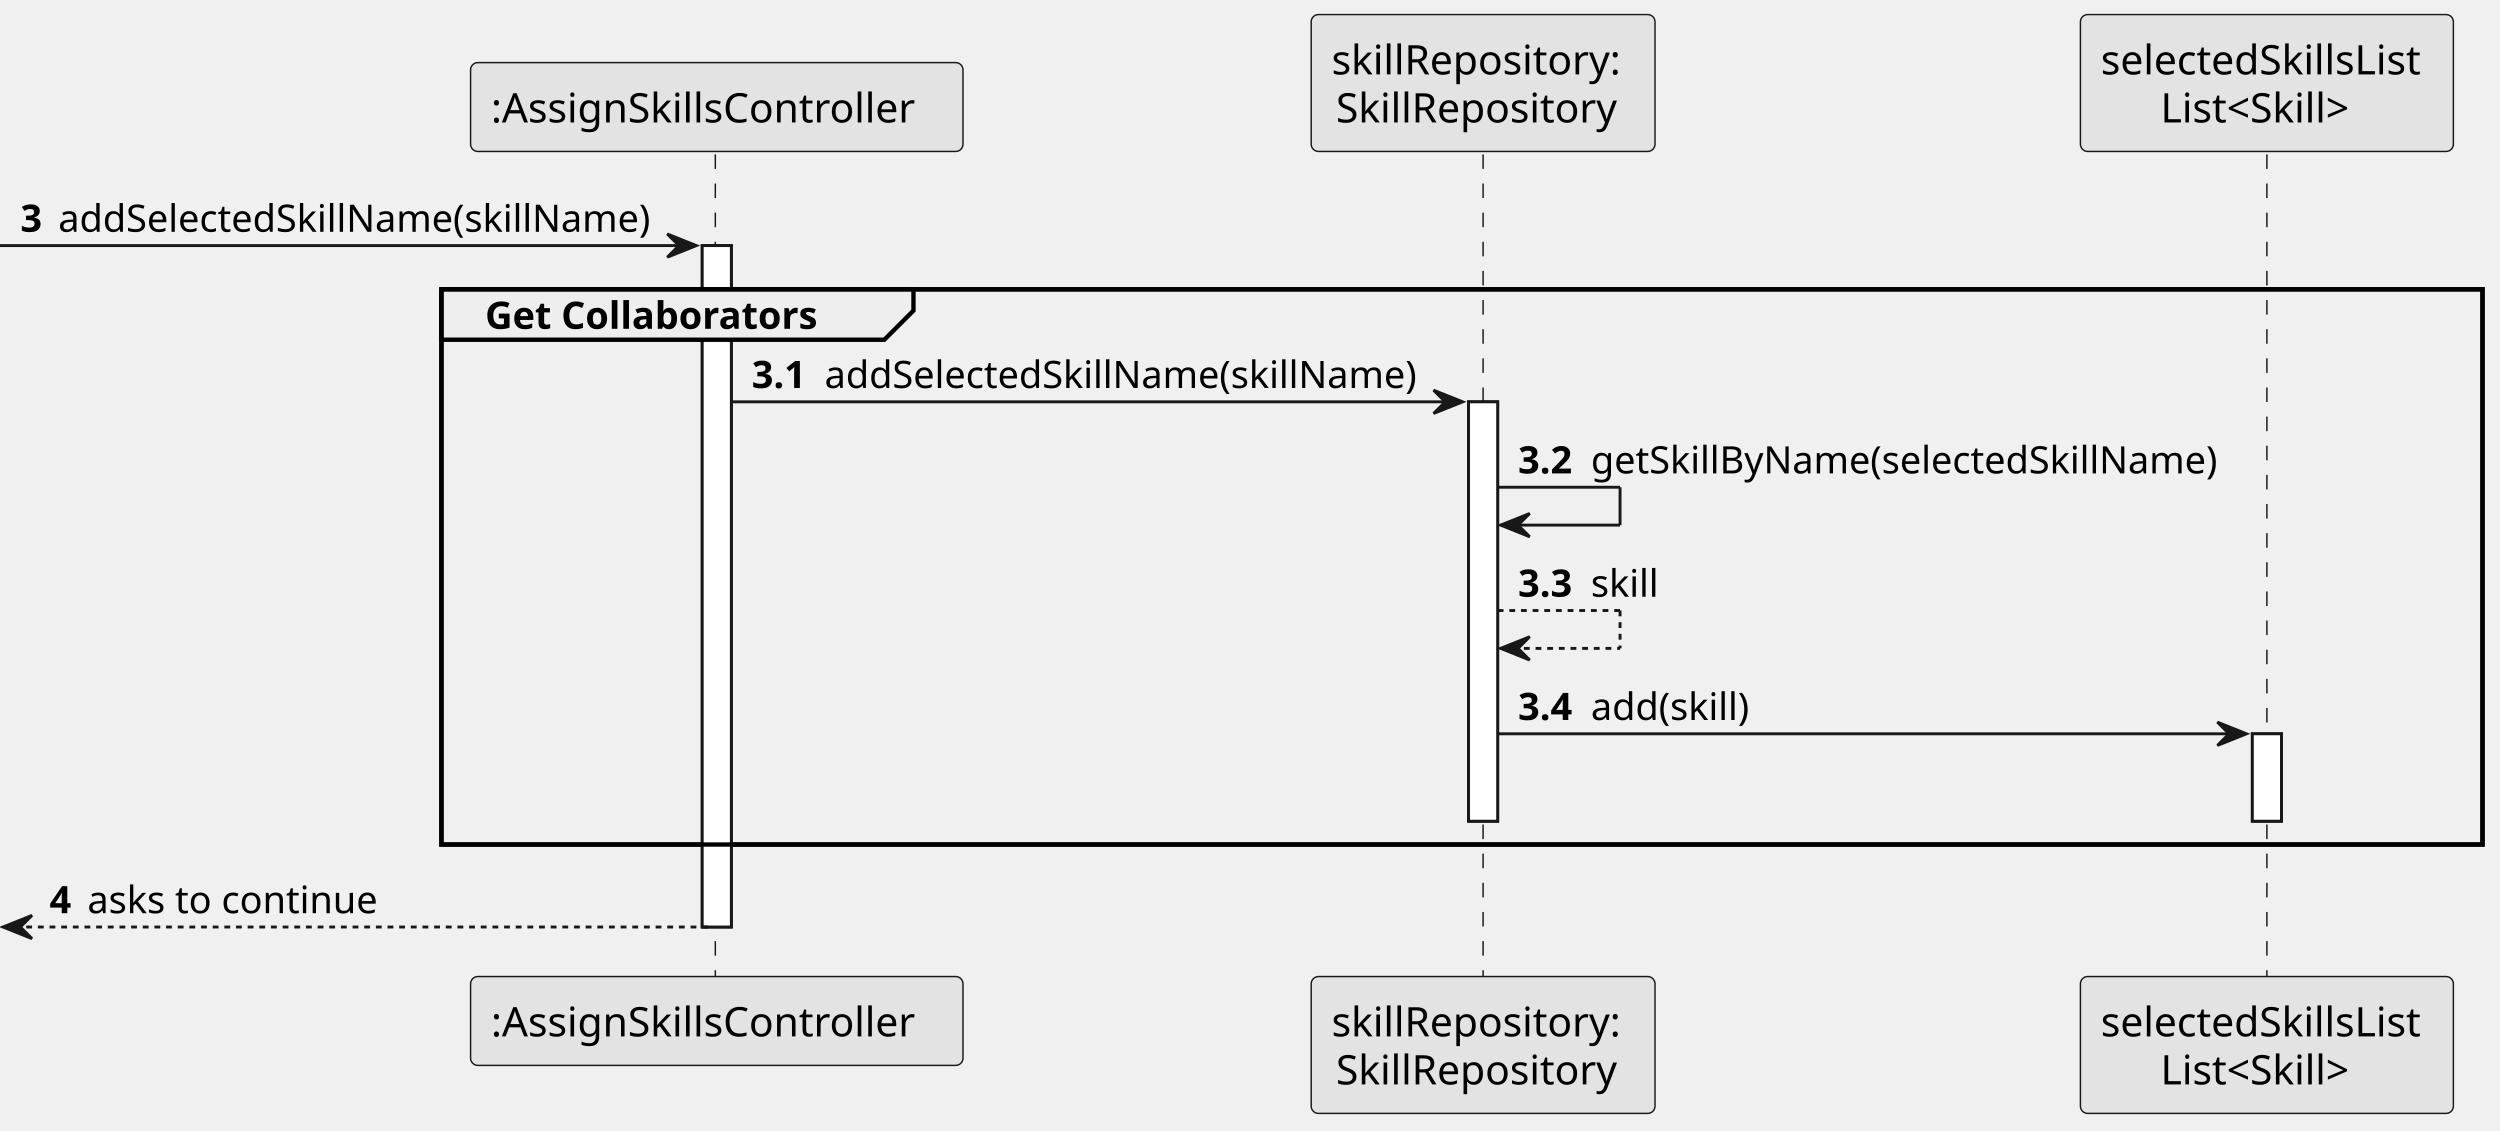
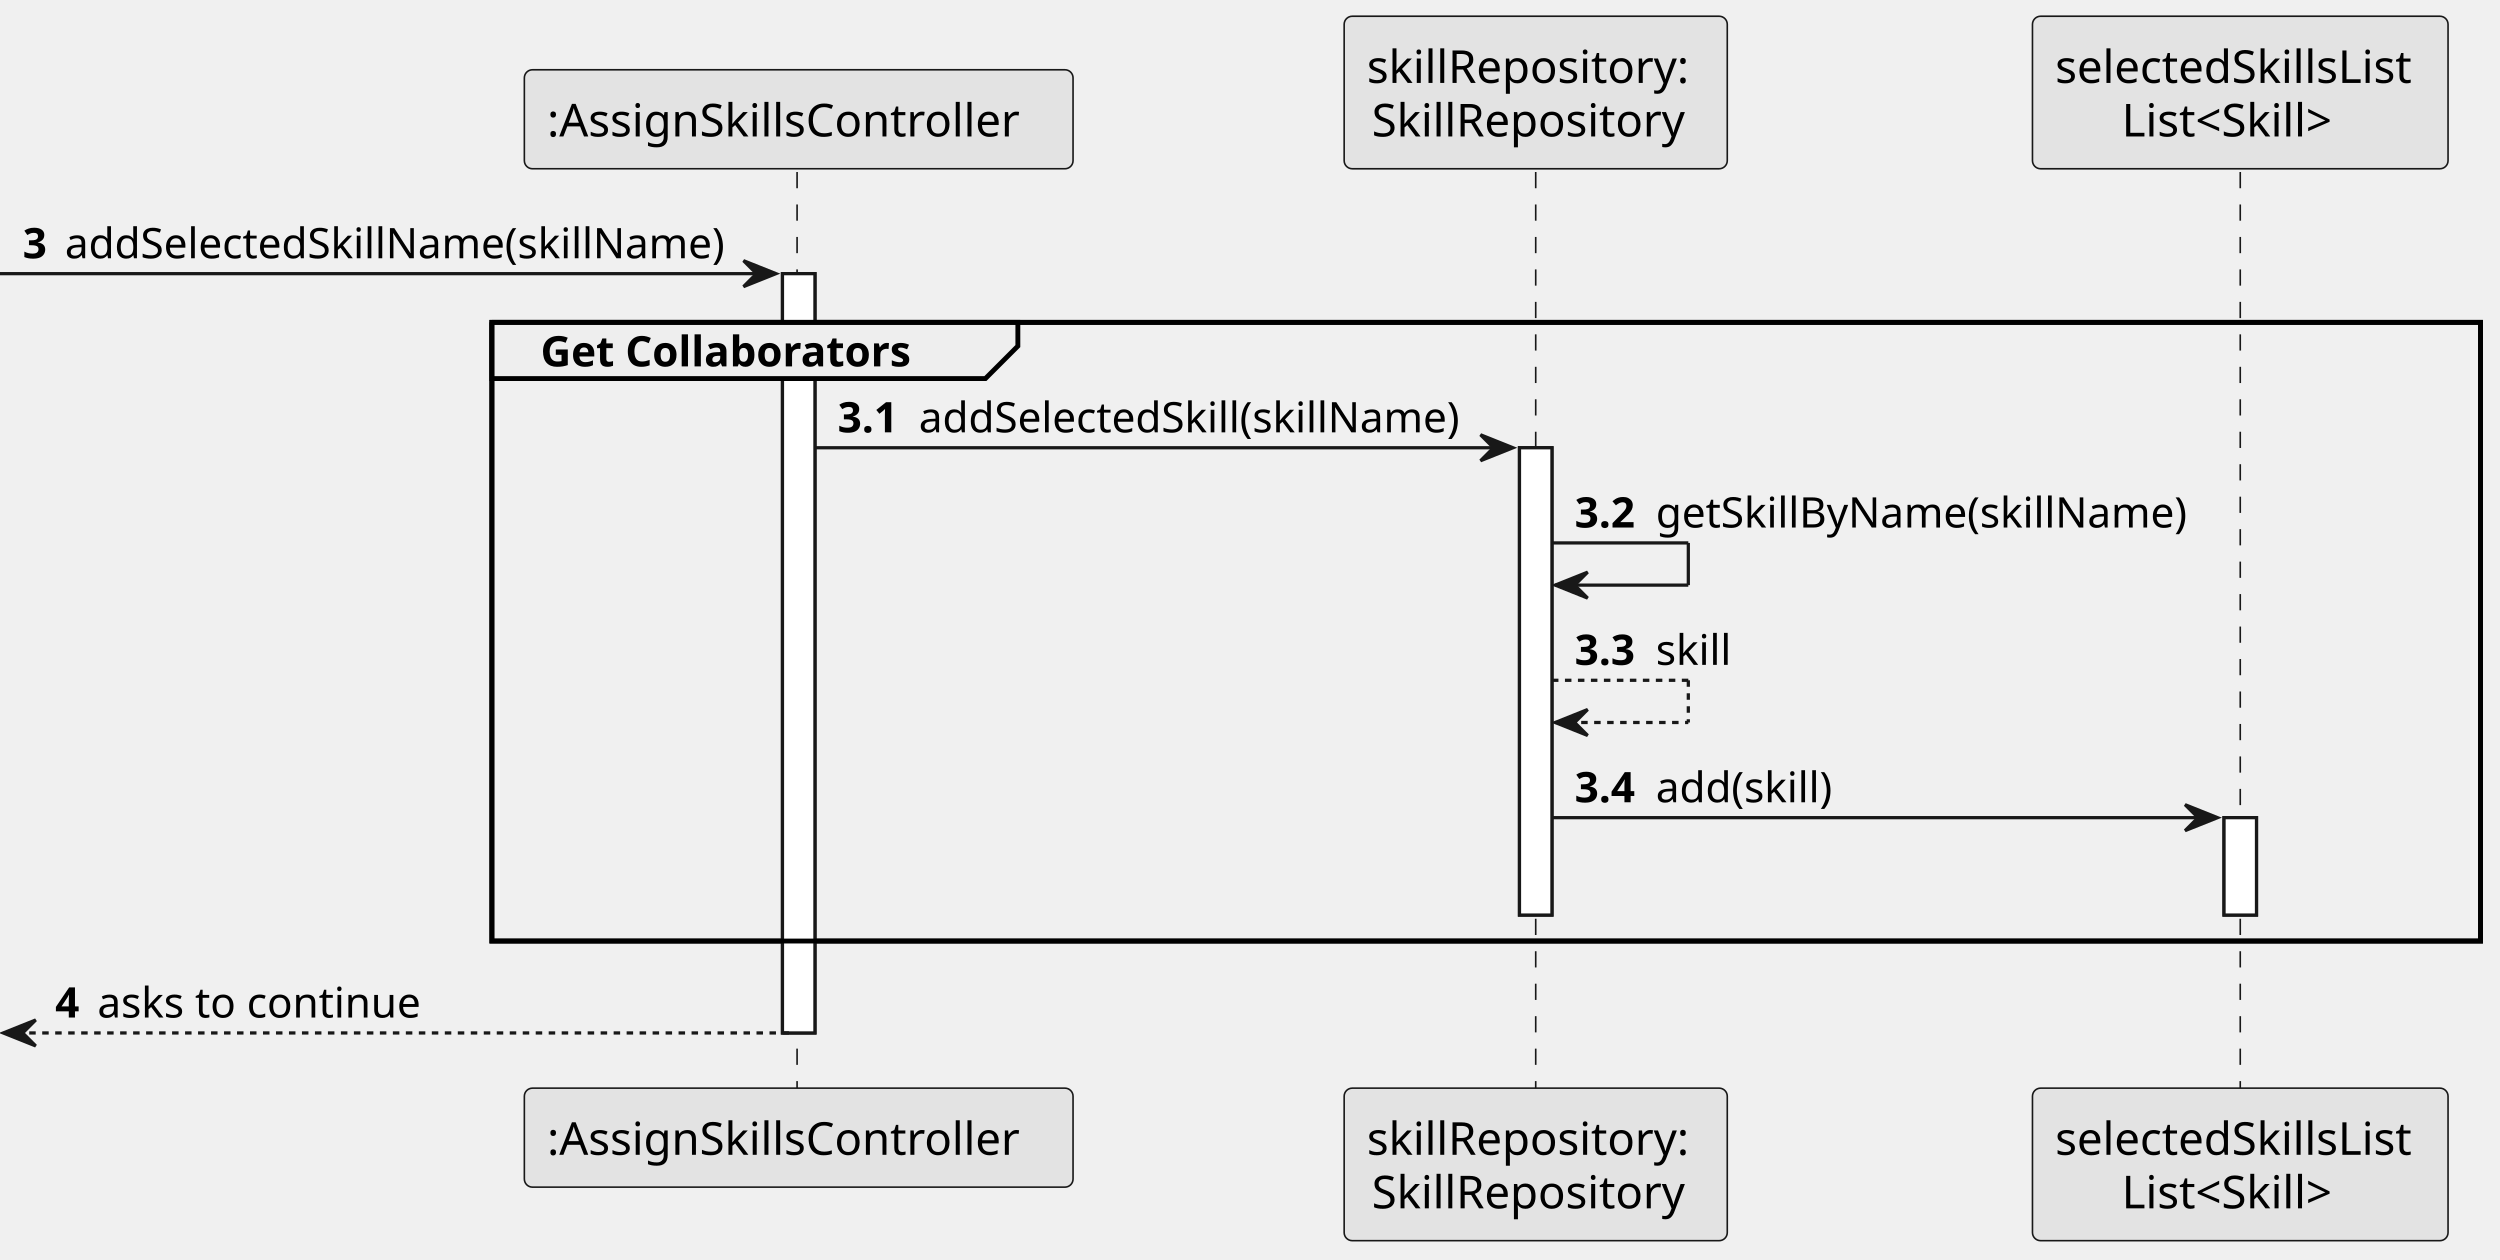
- <svg xmlns="http://www.w3.org/2000/svg" contentStyleType="text/css" height="388px" preserveAspectRatio="none" style="width:858px;height:388px;background:#FFFFFF;" version="1.1" viewBox="0 0 858 388" width="858px" zoomAndPan="magnify">
+ <svg xmlns="http://www.w3.org/2000/svg" contentStyleType="text/css" height="388px" preserveAspectRatio="none" style="width:770px;height:388px;background:#FFFFFF;" version="1.1" viewBox="0 0 770 388" width="770px" zoomAndPan="magnify">
  <defs />
  <g>
    <rect fill="#FFFFFF" height="233.863" style="stroke:#181818;stroke-width:1.0;" width="10" x="241" y="84.287" />
-     <rect fill="#FFFFFF" height="143.932" style="stroke:#181818;stroke-width:1.0;" width="10" x="504" y="137.908" />
-     <rect fill="#FFFFFF" height="30" style="stroke:#181818;stroke-width:1.0;" width="10" x="773" y="251.84" />
-     <rect fill="none" height="190.553" style="stroke:#000000;stroke-width:1.5;" width="700.5" x="151.5" y="99.287" />
+     <rect fill="#FFFFFF" height="143.932" style="stroke:#181818;stroke-width:1.0;" width="10" x="468" y="137.908" />
+     <rect fill="#FFFFFF" height="30" style="stroke:#181818;stroke-width:1.0;" width="10" x="685" y="251.84" />
+     <rect fill="none" height="190.553" style="stroke:#000000;stroke-width:1.5;" width="612.5" x="151.5" y="99.287" />
    <line style="stroke:#181818;stroke-width:0.5;stroke-dasharray:5.0,5.0;" x1="245.5" x2="245.5" y1="52.977" y2="336.15" />
-     <line style="stroke:#181818;stroke-width:0.5;stroke-dasharray:5.0,5.0;" x1="509" x2="509" y1="52.977" y2="336.15" />
-     <line style="stroke:#181818;stroke-width:0.5;stroke-dasharray:5.0,5.0;" x1="778" x2="778" y1="52.977" y2="336.15" />
+     <line style="stroke:#181818;stroke-width:0.5;stroke-dasharray:5.0,5.0;" x1="473" x2="473" y1="52.977" y2="336.15" />
+     <line style="stroke:#181818;stroke-width:0.5;stroke-dasharray:5.0,5.0;" x1="690" x2="690" y1="52.977" y2="336.15" />
    <rect fill="#E3E3E3" height="30.488" rx="2.5" ry="2.5" style="stroke:#181818;stroke-width:0.5;" width="169" x="161.5" y="21.488" />
    <text fill="#000000" font-family="sans-serif" font-size="14" lengthAdjust="spacing" textLength="155" x="168.5" y="42.023">:AssignSkillsController</text>
    <rect fill="#E3E3E3" height="30.488" rx="2.5" ry="2.5" style="stroke:#181818;stroke-width:0.5;" width="169" x="161.5" y="335.15" />
    <text fill="#000000" font-family="sans-serif" font-size="14" lengthAdjust="spacing" textLength="155" x="168.5" y="355.685">:AssignSkillsController</text>
-     <rect fill="#E3E3E3" height="46.977" rx="2.5" ry="2.5" style="stroke:#181818;stroke-width:0.5;" width="118" x="450" y="5" />
-     <text fill="#000000" font-family="sans-serif" font-size="14" lengthAdjust="spacing" textLength="104" x="457" y="25.535">skillRepository:</text>
-     <text fill="#000000" font-family="sans-serif" font-size="14" lengthAdjust="spacing" textLength="101" x="458.5" y="42.023">SkillRepository</text>
-     <rect fill="#E3E3E3" height="46.977" rx="2.5" ry="2.5" style="stroke:#181818;stroke-width:0.5;" width="118" x="450" y="335.15" />
-     <text fill="#000000" font-family="sans-serif" font-size="14" lengthAdjust="spacing" textLength="104" x="457" y="355.685">skillRepository:</text>
-     <text fill="#000000" font-family="sans-serif" font-size="14" lengthAdjust="spacing" textLength="101" x="458.5" y="372.174">SkillRepository</text>
-     <rect fill="#E3E3E3" height="46.977" rx="2.5" ry="2.5" style="stroke:#181818;stroke-width:0.5;" width="128" x="714" y="5" />
-     <text fill="#000000" font-family="sans-serif" font-size="14" lengthAdjust="spacing" textLength="114" x="721" y="25.535">selectedSkillsList</text>
-     <text fill="#000000" font-family="sans-serif" font-size="14" lengthAdjust="spacing" textLength="73" x="741.5" y="42.023">List&lt;Skill&gt;</text>
-     <rect fill="#E3E3E3" height="46.977" rx="2.5" ry="2.5" style="stroke:#181818;stroke-width:0.5;" width="128" x="714" y="335.15" />
-     <text fill="#000000" font-family="sans-serif" font-size="14" lengthAdjust="spacing" textLength="114" x="721" y="355.685">selectedSkillsList</text>
-     <text fill="#000000" font-family="sans-serif" font-size="14" lengthAdjust="spacing" textLength="73" x="741.5" y="372.174">List&lt;Skill&gt;</text>
+     <rect fill="#E3E3E3" height="46.977" rx="2.5" ry="2.5" style="stroke:#181818;stroke-width:0.5;" width="118" x="414" y="5" />
+     <text fill="#000000" font-family="sans-serif" font-size="14" lengthAdjust="spacing" textLength="104" x="421" y="25.535">skillRepository:</text>
+     <text fill="#000000" font-family="sans-serif" font-size="14" lengthAdjust="spacing" textLength="101" x="422.5" y="42.023">SkillRepository</text>
+     <rect fill="#E3E3E3" height="46.977" rx="2.5" ry="2.5" style="stroke:#181818;stroke-width:0.5;" width="118" x="414" y="335.15" />
+     <text fill="#000000" font-family="sans-serif" font-size="14" lengthAdjust="spacing" textLength="104" x="421" y="355.685">skillRepository:</text>
+     <text fill="#000000" font-family="sans-serif" font-size="14" lengthAdjust="spacing" textLength="101" x="422.5" y="372.174">SkillRepository</text>
+     <rect fill="#E3E3E3" height="46.977" rx="2.5" ry="2.5" style="stroke:#181818;stroke-width:0.5;" width="128" x="626" y="5" />
+     <text fill="#000000" font-family="sans-serif" font-size="14" lengthAdjust="spacing" textLength="114" x="633" y="25.535">selectedSkillsList</text>
+     <text fill="#000000" font-family="sans-serif" font-size="14" lengthAdjust="spacing" textLength="73" x="653.5" y="42.023">List&lt;Skill&gt;</text>
+     <rect fill="#E3E3E3" height="46.977" rx="2.5" ry="2.5" style="stroke:#181818;stroke-width:0.5;" width="128" x="626" y="335.15" />
+     <text fill="#000000" font-family="sans-serif" font-size="14" lengthAdjust="spacing" textLength="114" x="633" y="355.685">selectedSkillsList</text>
+     <text fill="#000000" font-family="sans-serif" font-size="14" lengthAdjust="spacing" textLength="73" x="653.5" y="372.174">List&lt;Skill&gt;</text>
    <rect fill="#FFFFFF" height="233.863" style="stroke:#181818;stroke-width:1.0;" width="10" x="241" y="84.287" />
-     <rect fill="#FFFFFF" height="143.932" style="stroke:#181818;stroke-width:1.0;" width="10" x="504" y="137.908" />
-     <rect fill="#FFFFFF" height="30" style="stroke:#181818;stroke-width:1.0;" width="10" x="773" y="251.84" />
+     <rect fill="#FFFFFF" height="143.932" style="stroke:#181818;stroke-width:1.0;" width="10" x="468" y="137.908" />
+     <rect fill="#FFFFFF" height="30" style="stroke:#181818;stroke-width:1.0;" width="10" x="685" y="251.84" />
    <polygon fill="#181818" points="229,80.287,239,84.287,229,88.287,233,84.287" style="stroke:#181818;stroke-width:1.0;" />
    <line style="stroke:#181818;stroke-width:1.0;" x1="0" x2="235" y1="84.287" y2="84.287" />
    <text fill="#000000" font-family="sans-serif" font-size="13" font-weight="bold" lengthAdjust="spacing" textLength="9" x="7" y="79.545">3</text>
    <text fill="#000000" font-family="sans-serif" font-size="13" lengthAdjust="spacing" textLength="209" x="20" y="79.545">addSelectedSkillName(skillName)</text>
    <path d="M151.5,99.287 L313.5,99.287 L313.5,106.598 L303.5,116.598 L151.5,116.598 L151.5,99.287 " fill="#EEEEEE" style="stroke:#000000;stroke-width:1.5;" />
-     <rect fill="none" height="190.553" style="stroke:#000000;stroke-width:1.5;" width="700.5" x="151.5" y="99.287" />
+     <rect fill="none" height="190.553" style="stroke:#000000;stroke-width:1.5;" width="612.5" x="151.5" y="99.287" />
    <text fill="#000000" font-family="sans-serif" font-size="13" font-weight="bold" lengthAdjust="spacing" textLength="117" x="166.5" y="112.856">Get Collaborators</text>
-     <polygon fill="#181818" points="492,133.908,502,137.908,492,141.908,496,137.908" style="stroke:#181818;stroke-width:1.0;" />
-     <line style="stroke:#181818;stroke-width:1.0;" x1="251" x2="498" y1="137.908" y2="137.908" />
+     <polygon fill="#181818" points="456,133.908,466,137.908,456,141.908,460,137.908" style="stroke:#181818;stroke-width:1.0;" />
+     <line style="stroke:#181818;stroke-width:1.0;" x1="251" x2="462" y1="137.908" y2="137.908" />
    <text fill="#000000" font-family="sans-serif" font-size="13" font-weight="bold" lengthAdjust="spacing" textLength="21" x="258" y="133.166">3.1</text>
-     <text fill="#000000" font-family="sans-serif" font-size="13" lengthAdjust="spacing" textLength="209" x="283" y="133.166">addSelectedSkillName(skillName)</text>
-     <line style="stroke:#181818;stroke-width:1.0;" x1="514" x2="556" y1="167.219" y2="167.219" />
-     <line style="stroke:#181818;stroke-width:1.0;" x1="556" x2="556" y1="167.219" y2="180.219" />
-     <line style="stroke:#181818;stroke-width:1.0;" x1="515" x2="556" y1="180.219" y2="180.219" />
-     <polygon fill="#181818" points="525,176.219,515,180.219,525,184.219,521,180.219" style="stroke:#181818;stroke-width:1.0;" />
-     <text fill="#000000" font-family="sans-serif" font-size="13" font-weight="bold" lengthAdjust="spacing" textLength="21" x="521" y="162.477">3.2</text>
-     <text fill="#000000" font-family="sans-serif" font-size="13" lengthAdjust="spacing" textLength="220" x="546" y="162.477">getSkillByName(selectedSkillName)</text>
-     <line style="stroke:#181818;stroke-width:1.0;stroke-dasharray:2.0,2.0;" x1="514" x2="556" y1="209.529" y2="209.529" />
-     <line style="stroke:#181818;stroke-width:1.0;stroke-dasharray:2.0,2.0;" x1="556" x2="556" y1="209.529" y2="222.529" />
-     <line style="stroke:#181818;stroke-width:1.0;stroke-dasharray:2.0,2.0;" x1="515" x2="556" y1="222.529" y2="222.529" />
-     <polygon fill="#181818" points="525,218.529,515,222.529,525,226.529,521,222.529" style="stroke:#181818;stroke-width:1.0;" />
-     <text fill="#000000" font-family="sans-serif" font-size="13" font-weight="bold" lengthAdjust="spacing" textLength="21" x="521" y="204.787">3.3</text>
-     <text fill="#000000" font-family="sans-serif" font-size="13" lengthAdjust="spacing" textLength="27" x="546" y="204.787">skill</text>
-     <polygon fill="#181818" points="761,247.84,771,251.84,761,255.84,765,251.84" style="stroke:#181818;stroke-width:1.0;" />
-     <line style="stroke:#181818;stroke-width:1.0;" x1="514" x2="767" y1="251.84" y2="251.84" />
-     <text fill="#000000" font-family="sans-serif" font-size="13" font-weight="bold" lengthAdjust="spacing" textLength="21" x="521" y="247.098">3.4</text>
-     <text fill="#000000" font-family="sans-serif" font-size="13" lengthAdjust="spacing" textLength="58" x="546" y="247.098">add(skill)</text>
+     <text fill="#000000" font-family="sans-serif" font-size="13" lengthAdjust="spacing" textLength="173" x="283" y="133.166">addSelectedSkill(skillName)</text>
+     <line style="stroke:#181818;stroke-width:1.0;" x1="478" x2="520" y1="167.219" y2="167.219" />
+     <line style="stroke:#181818;stroke-width:1.0;" x1="520" x2="520" y1="167.219" y2="180.219" />
+     <line style="stroke:#181818;stroke-width:1.0;" x1="479" x2="520" y1="180.219" y2="180.219" />
+     <polygon fill="#181818" points="489,176.219,479,180.219,489,184.219,485,180.219" style="stroke:#181818;stroke-width:1.0;" />
+     <text fill="#000000" font-family="sans-serif" font-size="13" font-weight="bold" lengthAdjust="spacing" textLength="21" x="485" y="162.477">3.2</text>
+     <text fill="#000000" font-family="sans-serif" font-size="13" lengthAdjust="spacing" textLength="168" x="510" y="162.477">getSkillByName(skillName)</text>
+     <line style="stroke:#181818;stroke-width:1.0;stroke-dasharray:2.0,2.0;" x1="478" x2="520" y1="209.529" y2="209.529" />
+     <line style="stroke:#181818;stroke-width:1.0;stroke-dasharray:2.0,2.0;" x1="520" x2="520" y1="209.529" y2="222.529" />
+     <line style="stroke:#181818;stroke-width:1.0;stroke-dasharray:2.0,2.0;" x1="479" x2="520" y1="222.529" y2="222.529" />
+     <polygon fill="#181818" points="489,218.529,479,222.529,489,226.529,485,222.529" style="stroke:#181818;stroke-width:1.0;" />
+     <text fill="#000000" font-family="sans-serif" font-size="13" font-weight="bold" lengthAdjust="spacing" textLength="21" x="485" y="204.787">3.3</text>
+     <text fill="#000000" font-family="sans-serif" font-size="13" lengthAdjust="spacing" textLength="27" x="510" y="204.787">skill</text>
+     <polygon fill="#181818" points="673,247.84,683,251.84,673,255.84,677,251.84" style="stroke:#181818;stroke-width:1.0;" />
+     <line style="stroke:#181818;stroke-width:1.0;" x1="478" x2="679" y1="251.84" y2="251.84" />
+     <text fill="#000000" font-family="sans-serif" font-size="13" font-weight="bold" lengthAdjust="spacing" textLength="21" x="485" y="247.098">3.4</text>
+     <text fill="#000000" font-family="sans-serif" font-size="13" lengthAdjust="spacing" textLength="58" x="510" y="247.098">add(skill)</text>
    <polygon fill="#181818" points="11,314.15,1,318.15,11,322.15,7,318.15" style="stroke:#181818;stroke-width:1.0;" />
    <line style="stroke:#181818;stroke-width:1.0;stroke-dasharray:2.0,2.0;" x1="5" x2="245" y1="318.15" y2="318.15" />
    <text fill="#000000" font-family="sans-serif" font-size="13" font-weight="bold" lengthAdjust="spacing" textLength="9" x="17" y="313.408">4</text>
    <text fill="#000000" font-family="sans-serif" font-size="13" lengthAdjust="spacing" textLength="105" x="30" y="313.408">asks to continue</text>
  </g>
</svg>
